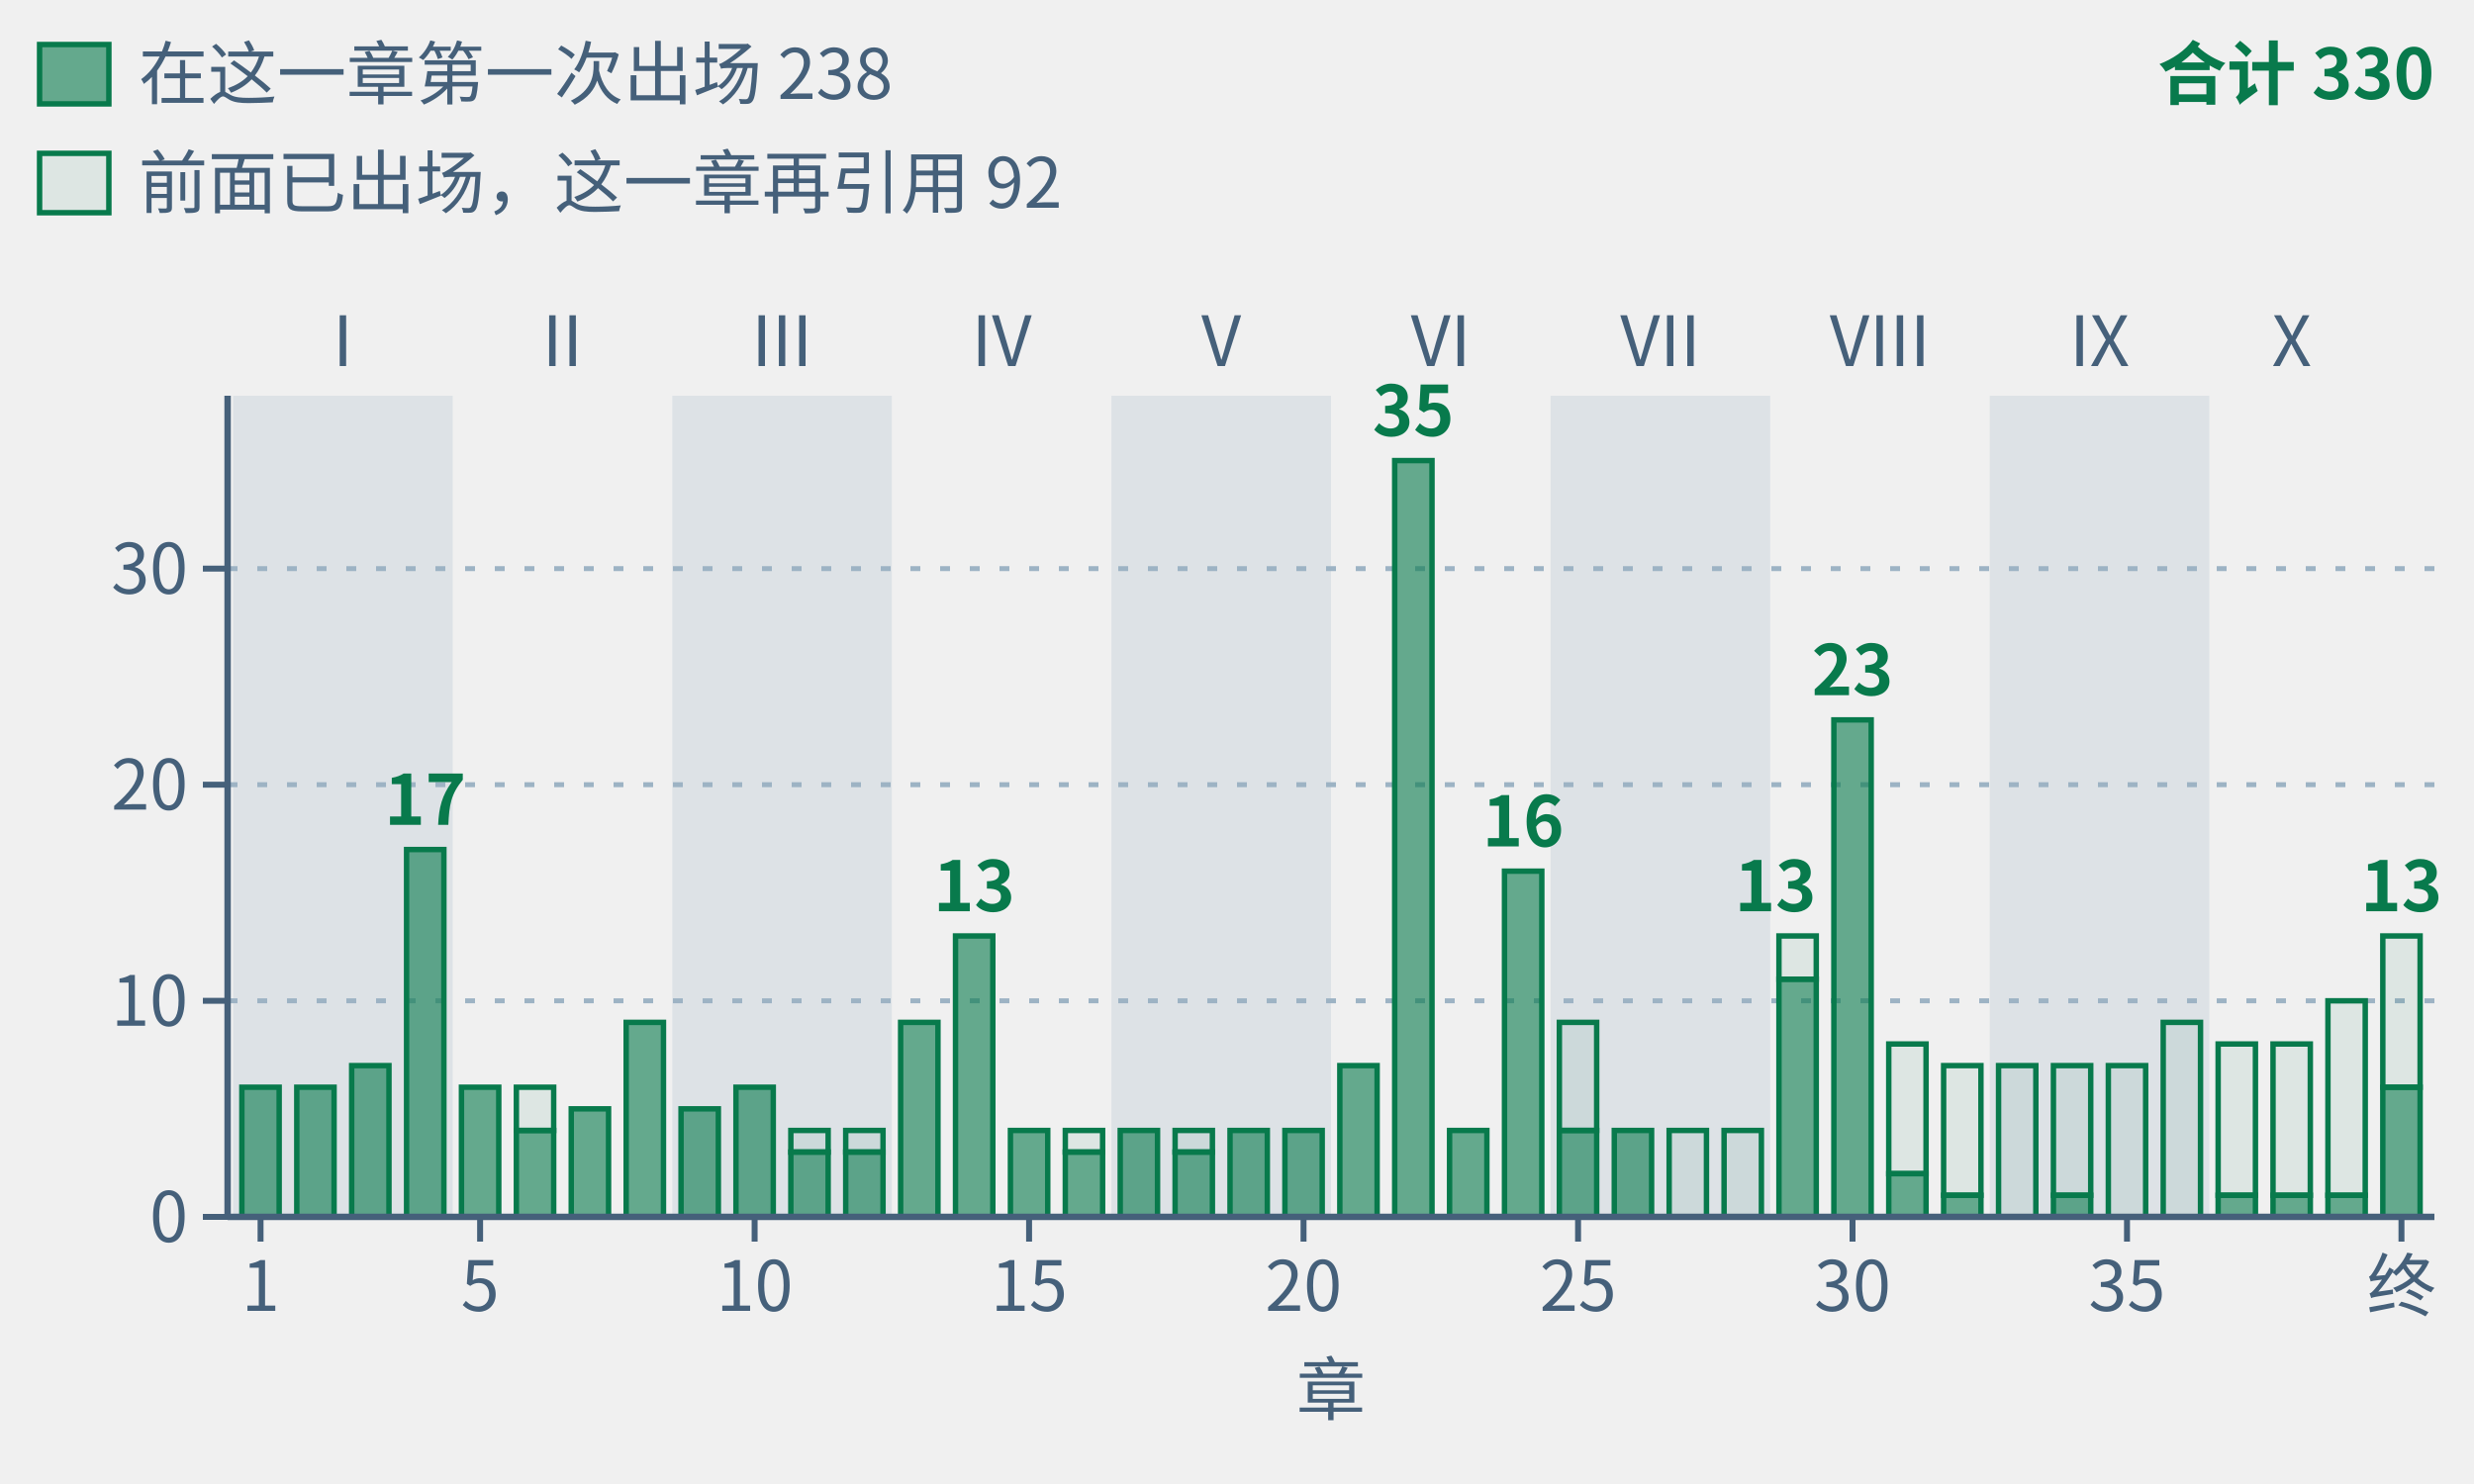
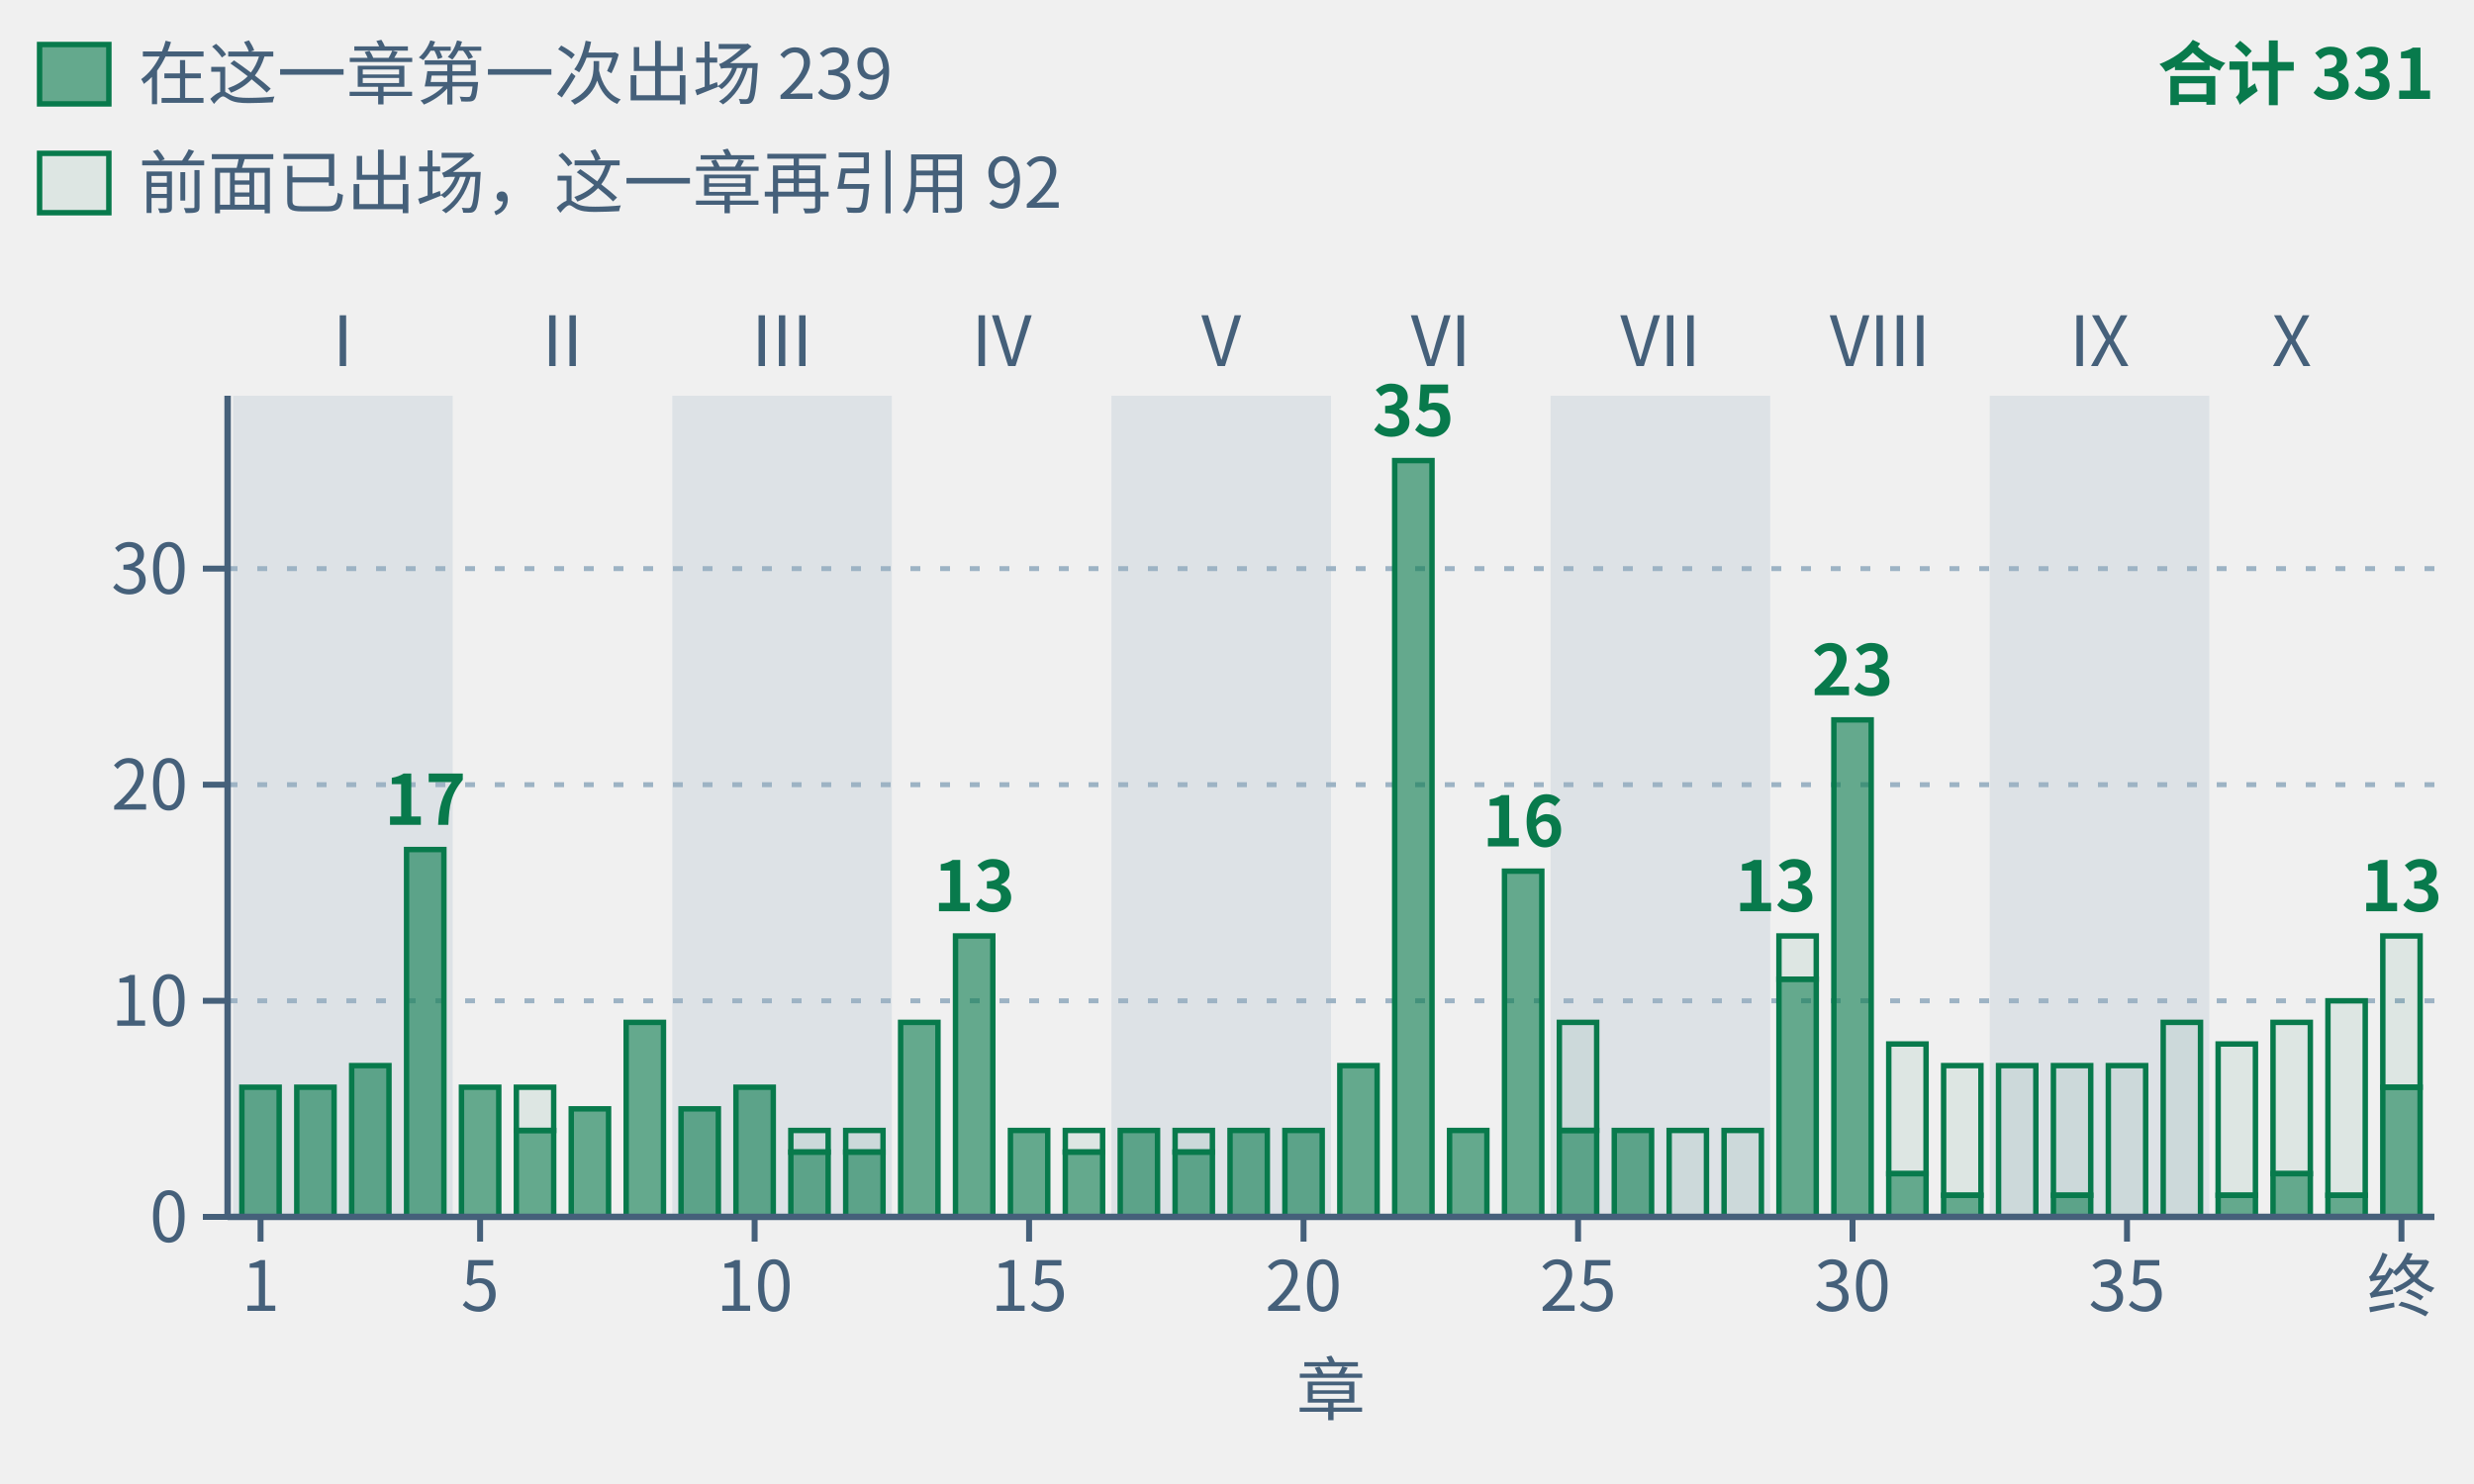
- <svg xmlns="http://www.w3.org/2000/svg" class="tr-fig" data-tr-fig="appc-theorems-by-chapter" data-lang="zh" viewBox="0 0 500 300" width="500" height="300" font-family="'Noto Sans SC', 'Noto Sans CJK SC', 'Source Sans 3', 'PingFang SC', 'Microsoft YaHei', system-ui, sans-serif" role="img" aria-label="柱状图：横轴是第一章到第三十九章与终章，纵轴是这一章的定理环境用 lean= 引用的冻结定理条数，同一条定理在几章被引用就各计一次，柱子都是绿色。浅色底纹按部分组，标着罗马数字 I 到 X。最高的是第 22 章，35 条；其次第 30 章 23 条，第 4 章 17 条，第 24 章 16 条；第 14 章、第 29 章与终章各 13 条；其余各章 4 到 10 条。40 根柱子合计 330 条，与附录 C 的 C.1 索引逐章一致。每根柱子分两段：实心的下段是在这一章第一次出场的定理，合计 238 条；空心的上段是前面已出场、这一章再引用的，合计 92 条，越往后的部分上段越高。">
+ <svg xmlns="http://www.w3.org/2000/svg" class="tr-fig" data-tr-fig="appc-theorems-by-chapter" data-lang="zh" viewBox="0 0 500 300" width="500" height="300" font-family="'Noto Sans SC', 'Noto Sans CJK SC', 'Source Sans 3', 'PingFang SC', 'Microsoft YaHei', system-ui, sans-serif" role="img" aria-label="柱状图：横轴是第一章到第三十九章与终章，纵轴是这一章的定理环境用 lean= 引用的冻结定理条数，同一条定理在几章被引用就各计一次，柱子都是绿色。浅色底纹按部分组，标着罗马数字 I 到 X。最高的是第 22 章，35 条；其次第 30 章 23 条，第 4 章 17 条，第 24 章 16 条；第 14 章、第 29 章与终章各 13 条；其余各章 4 到 10 条。40 根柱子合计 331 条，与附录 C 的 C.1 索引逐章一致。每根柱子分两段：实心的下段是在这一章第一次出场的定理，合计 239 条；空心的上段是前面已出场、这一章再引用的，合计 92 条，越往后的部分上段越高。">
  <style>.ts-ink{stroke:#0b1622}.tf-ink{fill:#0b1622}.ts-dim{stroke:#45607a}.tf-dim{fill:#45607a}.ts-faint{stroke:#9db3c4}.tf-faint{fill:#9db3c4}.ts-edge{stroke:#b9d0dd}.tf-edge{fill:#b9d0dd}.ts-hot{stroke:#5f9bb5}.tf-hot{fill:#5f9bb5}.ts-bg{stroke:#ffffff}.tf-bg{fill:#ffffff}.ts-panel{stroke:#eef5f9}.tf-panel{fill:#eef5f9}.ts-sheet{stroke:#f7fbfd}.tf-sheet{fill:#f7fbfd}.ts-cyan{stroke:#007c8a}.tf-cyan{fill:#007c8a}.ts-magenta{stroke:#b0128f}.tf-magenta{fill:#b0128f}.ts-amber{stroke:#946200}.tf-amber{fill:#946200}.ts-violet{stroke:#5a45c8}.tf-violet{fill:#5a45c8}.ts-ok{stroke:#087a4c}.tf-ok{fill:#087a4c}.ts-warn{stroke:#c21f3a}.tf-warn{fill:#c21f3a}.ts-blue{stroke:#1d5fd0}.tf-blue{fill:#1d5fd0}.ts-orange{stroke:#b85410}.tf-orange{fill:#b85410}.ts-sigma{stroke:#28405a}.tf-sigma{fill:#28405a}@media (prefers-color-scheme:dark){.ts-ink{stroke:#d4efff}.tf-ink{fill:#d4efff}.ts-dim{stroke:#6f8ea5}.tf-dim{fill:#6f8ea5}.ts-faint{stroke:#34506a}.tf-faint{fill:#34506a}.ts-edge{stroke:#143049}.tf-edge{fill:#143049}.ts-hot{stroke:#1f5d7c}.tf-hot{fill:#1f5d7c}.ts-bg{stroke:#03060c}.tf-bg{fill:#03060c}.ts-panel{stroke:#07101b}.tf-panel{fill:#07101b}.ts-sheet{stroke:#050c16}.tf-sheet{fill:#050c16}.ts-cyan{stroke:#19f0ff}.tf-cyan{fill:#19f0ff}.ts-magenta{stroke:#ff2fd0}.tf-magenta{fill:#ff2fd0}.ts-amber{stroke:#ffc83d}.tf-amber{fill:#ffc83d}.ts-violet{stroke:#9d8cff}.tf-violet{fill:#9d8cff}.ts-ok{stroke:#46ffb2}.tf-ok{fill:#46ffb2}.ts-warn{stroke:#ff5064}.tf-warn{fill:#ff5064}.ts-blue{stroke:#2a7bff}.tf-blue{fill:#2a7bff}.ts-orange{stroke:#ff8a3c}.tf-orange{fill:#ff8a3c}.ts-sigma{stroke:#cfe3ff}.tf-sigma{fill:#cfe3ff}}</style>
  <rect x="47.11" y="80" width="44.38" height="166" class="tf-faint" fill-opacity="0.22" />
  <text class="tf-dim" x="69.3" y="74" font-size="14" text-anchor="middle">I</text>
  <text class="tf-dim" x="113.68" y="74" font-size="14" text-anchor="middle">II</text>
  <rect x="135.87" y="80" width="44.38" height="166" class="tf-faint" fill-opacity="0.22" />
  <text class="tf-dim" x="158.05" y="74" font-size="14" text-anchor="middle">III</text>
  <text class="tf-dim" x="202.43" y="74" font-size="14" text-anchor="middle">IV</text>
  <rect x="224.62" y="80" width="44.38" height="166" class="tf-faint" fill-opacity="0.22" />
  <text class="tf-dim" x="246.81" y="74" font-size="14" text-anchor="middle">V</text>
  <text class="tf-dim" x="291.19" y="74" font-size="14" text-anchor="middle">VI</text>
  <rect x="313.38" y="80" width="44.38" height="166" class="tf-faint" fill-opacity="0.22" />
  <text class="tf-dim" x="335.57" y="74" font-size="14" text-anchor="middle">VII</text>
  <text class="tf-dim" x="379.95" y="74" font-size="14" text-anchor="middle">VIII</text>
  <rect x="402.13" y="80" width="44.38" height="166" class="tf-faint" fill-opacity="0.22" />
  <text class="tf-dim" x="424.32" y="74" font-size="14" text-anchor="middle">IX</text>
  <text class="tf-dim" x="463.15" y="74" font-size="14" text-anchor="middle">X</text>
  <line x1="46" y1="202.32" x2="492" y2="202.32" class="ts-faint" stroke-width="1" stroke-dasharray="2 4" fill="none" />
  <line x1="46" y1="158.63" x2="492" y2="158.63" class="ts-faint" stroke-width="1" stroke-dasharray="2 4" fill="none" />
  <line x1="46" y1="114.95" x2="492" y2="114.95" class="ts-faint" stroke-width="1" stroke-dasharray="2 4" fill="none" />
  <rect x="48.88" y="219.79" width="7.54" height="26.21" class="ts-ok tf-ok" stroke-width="1.1" fill-opacity="0.6" />
  <rect x="59.98" y="219.79" width="7.54" height="26.21" class="ts-ok tf-ok" stroke-width="1.1" fill-opacity="0.6" />
  <rect x="71.07" y="215.42" width="7.54" height="30.58" class="ts-ok tf-ok" stroke-width="1.1" fill-opacity="0.6" />
  <rect x="82.17" y="171.74" width="7.54" height="74.26" class="ts-ok tf-ok" stroke-width="1.1" fill-opacity="0.6" />
  <text class="tf-ok" x="85.94" y="166.74" font-size="14" text-anchor="middle" font-weight="600">17</text>
  <rect x="93.26" y="219.79" width="7.54" height="26.21" class="ts-ok tf-ok" stroke-width="1.1" fill-opacity="0.6" />
  <rect x="104.36" y="219.79" width="7.54" height="8.74" class="ts-ok tf-ok" stroke-width="1.1" fill-opacity="0.08" />
  <rect x="104.36" y="228.53" width="7.54" height="17.47" class="ts-ok tf-ok" stroke-width="1.1" fill-opacity="0.6" />
  <rect x="115.45" y="224.16" width="7.54" height="21.84" class="ts-ok tf-ok" stroke-width="1.1" fill-opacity="0.6" />
  <rect x="126.55" y="206.68" width="7.54" height="39.32" class="ts-ok tf-ok" stroke-width="1.1" fill-opacity="0.6" />
  <rect x="137.64" y="224.16" width="7.54" height="21.84" class="ts-ok tf-ok" stroke-width="1.1" fill-opacity="0.6" />
  <rect x="148.74" y="219.79" width="7.54" height="26.21" class="ts-ok tf-ok" stroke-width="1.1" fill-opacity="0.6" />
  <rect x="159.83" y="228.53" width="7.54" height="4.37" class="ts-ok tf-ok" stroke-width="1.1" fill-opacity="0.08" />
  <rect x="159.83" y="232.89" width="7.54" height="13.11" class="ts-ok tf-ok" stroke-width="1.1" fill-opacity="0.6" />
  <rect x="170.92" y="228.53" width="7.54" height="4.37" class="ts-ok tf-ok" stroke-width="1.1" fill-opacity="0.08" />
  <rect x="170.92" y="232.89" width="7.54" height="13.11" class="ts-ok tf-ok" stroke-width="1.1" fill-opacity="0.6" />
  <rect x="182.02" y="206.68" width="7.54" height="39.32" class="ts-ok tf-ok" stroke-width="1.1" fill-opacity="0.6" />
  <rect x="193.11" y="189.21" width="7.54" height="56.79" class="ts-ok tf-ok" stroke-width="1.1" fill-opacity="0.6" />
  <text class="tf-ok" x="196.89" y="184.21" font-size="14" text-anchor="middle" font-weight="600">13</text>
  <rect x="204.21" y="228.53" width="7.54" height="17.47" class="ts-ok tf-ok" stroke-width="1.1" fill-opacity="0.6" />
  <rect x="215.3" y="228.53" width="7.54" height="4.37" class="ts-ok tf-ok" stroke-width="1.1" fill-opacity="0.08" />
  <rect x="215.3" y="232.89" width="7.54" height="13.11" class="ts-ok tf-ok" stroke-width="1.1" fill-opacity="0.6" />
  <rect x="226.4" y="228.53" width="7.54" height="17.47" class="ts-ok tf-ok" stroke-width="1.1" fill-opacity="0.6" />
  <rect x="237.49" y="228.53" width="7.54" height="4.37" class="ts-ok tf-ok" stroke-width="1.1" fill-opacity="0.08" />
  <rect x="237.49" y="232.89" width="7.54" height="13.11" class="ts-ok tf-ok" stroke-width="1.1" fill-opacity="0.6" />
  <rect x="248.59" y="228.53" width="7.54" height="17.47" class="ts-ok tf-ok" stroke-width="1.1" fill-opacity="0.6" />
  <rect x="259.68" y="228.53" width="7.54" height="17.47" class="ts-ok tf-ok" stroke-width="1.1" fill-opacity="0.6" />
  <rect x="270.78" y="215.42" width="7.54" height="30.58" class="ts-ok tf-ok" stroke-width="1.1" fill-opacity="0.6" />
  <rect x="281.87" y="93.11" width="7.54" height="152.89" class="ts-ok tf-ok" stroke-width="1.1" fill-opacity="0.6" />
  <text class="tf-ok" x="285.64" y="88.11" font-size="14" text-anchor="middle" font-weight="600">35</text>
  <rect x="292.96" y="228.53" width="7.54" height="17.47" class="ts-ok tf-ok" stroke-width="1.1" fill-opacity="0.6" />
  <rect x="304.06" y="176.11" width="7.54" height="69.89" class="ts-ok tf-ok" stroke-width="1.1" fill-opacity="0.6" />
  <text class="tf-ok" x="307.83" y="171.11" font-size="14" text-anchor="middle" font-weight="600">16</text>
  <rect x="315.15" y="206.68" width="7.54" height="21.84" class="ts-ok tf-ok" stroke-width="1.1" fill-opacity="0.08" />
  <rect x="315.15" y="228.53" width="7.54" height="17.47" class="ts-ok tf-ok" stroke-width="1.1" fill-opacity="0.6" />
  <rect x="326.25" y="228.53" width="7.54" height="17.47" class="ts-ok tf-ok" stroke-width="1.1" fill-opacity="0.6" />
  <rect x="337.34" y="228.53" width="7.54" height="17.47" class="ts-ok tf-ok" stroke-width="1.1" fill-opacity="0.08" />
  <rect x="348.44" y="228.53" width="7.54" height="17.47" class="ts-ok tf-ok" stroke-width="1.1" fill-opacity="0.08" />
  <rect x="359.53" y="189.21" width="7.54" height="8.74" class="ts-ok tf-ok" stroke-width="1.1" fill-opacity="0.08" />
  <rect x="359.53" y="197.95" width="7.54" height="48.05" class="ts-ok tf-ok" stroke-width="1.1" fill-opacity="0.6" />
  <text class="tf-ok" x="367.08" y="184.21" font-size="14" text-anchor="end" font-weight="600">13</text>
  <rect x="370.63" y="145.53" width="7.54" height="100.47" class="ts-ok tf-ok" stroke-width="1.1" fill-opacity="0.6" />
  <text class="tf-ok" x="374.4" y="140.53" font-size="14" text-anchor="middle" font-weight="600">23</text>
  <rect x="381.72" y="211.05" width="7.54" height="26.21" class="ts-ok tf-ok" stroke-width="1.1" fill-opacity="0.08" />
  <rect x="381.72" y="237.26" width="7.54" height="8.74" class="ts-ok tf-ok" stroke-width="1.1" fill-opacity="0.6" />
  <rect x="392.81" y="215.42" width="7.54" height="26.21" class="ts-ok tf-ok" stroke-width="1.1" fill-opacity="0.08" />
  <rect x="392.81" y="241.63" width="7.54" height="4.37" class="ts-ok tf-ok" stroke-width="1.1" fill-opacity="0.6" />
  <rect x="403.91" y="215.42" width="7.54" height="30.58" class="ts-ok tf-ok" stroke-width="1.1" fill-opacity="0.08" />
  <rect x="415" y="215.42" width="7.54" height="26.21" class="ts-ok tf-ok" stroke-width="1.1" fill-opacity="0.08" />
  <rect x="415" y="241.63" width="7.54" height="4.37" class="ts-ok tf-ok" stroke-width="1.1" fill-opacity="0.6" />
  <rect x="426.1" y="215.42" width="7.54" height="30.58" class="ts-ok tf-ok" stroke-width="1.1" fill-opacity="0.08" />
  <rect x="437.19" y="206.68" width="7.54" height="39.32" class="ts-ok tf-ok" stroke-width="1.1" fill-opacity="0.08" />
  <rect x="448.29" y="211.05" width="7.54" height="30.58" class="ts-ok tf-ok" stroke-width="1.1" fill-opacity="0.08" />
  <rect x="448.29" y="241.63" width="7.54" height="4.37" class="ts-ok tf-ok" stroke-width="1.1" fill-opacity="0.6" />
-   <rect x="459.38" y="211.05" width="7.54" height="30.58" class="ts-ok tf-ok" stroke-width="1.1" fill-opacity="0.08" />
-   <rect x="459.38" y="241.63" width="7.54" height="4.37" class="ts-ok tf-ok" stroke-width="1.1" fill-opacity="0.6" />
+   <rect x="459.38" y="206.68" width="7.54" height="30.58" class="ts-ok tf-ok" stroke-width="1.1" fill-opacity="0.08" />
+   <rect x="459.38" y="237.26" width="7.54" height="8.74" class="ts-ok tf-ok" stroke-width="1.1" fill-opacity="0.6" />
  <rect x="470.48" y="202.32" width="7.54" height="39.32" class="ts-ok tf-ok" stroke-width="1.1" fill-opacity="0.08" />
  <rect x="470.48" y="241.63" width="7.54" height="4.37" class="ts-ok tf-ok" stroke-width="1.1" fill-opacity="0.6" />
  <rect x="481.57" y="189.21" width="7.54" height="30.58" class="ts-ok tf-ok" stroke-width="1.1" fill-opacity="0.08" />
  <rect x="481.57" y="219.79" width="7.54" height="26.21" class="ts-ok tf-ok" stroke-width="1.1" fill-opacity="0.6" />
  <text class="tf-ok" x="485.34" y="184.21" font-size="14" text-anchor="middle" font-weight="600">13</text>
  <line x1="46" y1="246" x2="492" y2="246" class="ts-dim" stroke-width="1.3" fill="none" />
  <line x1="52.66" y1="246" x2="52.66" y2="251" class="ts-dim" stroke-width="1.2" fill="none" />
  <text class="tf-dim" x="52.66" y="265" font-size="14" text-anchor="middle">1</text>
  <line x1="97.03" y1="246" x2="97.03" y2="251" class="ts-dim" stroke-width="1.2" fill="none" />
  <text class="tf-dim" x="97.03" y="265" font-size="14" text-anchor="middle">5</text>
  <line x1="152.51" y1="246" x2="152.51" y2="251" class="ts-dim" stroke-width="1.2" fill="none" />
  <text class="tf-dim" x="152.51" y="265" font-size="14" text-anchor="middle">10</text>
  <line x1="207.98" y1="246" x2="207.98" y2="251" class="ts-dim" stroke-width="1.2" fill="none" />
  <text class="tf-dim" x="207.98" y="265" font-size="14" text-anchor="middle">15</text>
  <line x1="263.45" y1="246" x2="263.45" y2="251" class="ts-dim" stroke-width="1.2" fill="none" />
  <text class="tf-dim" x="263.45" y="265" font-size="14" text-anchor="middle">20</text>
  <line x1="318.93" y1="246" x2="318.93" y2="251" class="ts-dim" stroke-width="1.2" fill="none" />
  <text class="tf-dim" x="318.93" y="265" font-size="14" text-anchor="middle">25</text>
  <line x1="374.4" y1="246" x2="374.4" y2="251" class="ts-dim" stroke-width="1.2" fill="none" />
  <text class="tf-dim" x="374.4" y="265" font-size="14" text-anchor="middle">30</text>
  <line x1="429.87" y1="246" x2="429.87" y2="251" class="ts-dim" stroke-width="1.2" fill="none" />
  <text class="tf-dim" x="429.87" y="265" font-size="14" text-anchor="middle">35</text>
  <line x1="485.34" y1="246" x2="485.34" y2="251" class="ts-dim" stroke-width="1.2" fill="none" />
  <text class="tf-dim" x="485.34" y="265" font-size="14" text-anchor="middle">终</text>
  <text class="tf-dim" x="269" y="286" font-size="14" text-anchor="middle">章</text>
  <line x1="46" y1="80" x2="46" y2="246" class="ts-dim" stroke-width="1.3" fill="none" />
  <line x1="41" y1="246" x2="46" y2="246" class="ts-dim" stroke-width="1.2" fill="none" />
  <text class="tf-dim" x="38" y="251.04" font-size="14" text-anchor="end">0</text>
  <line x1="41" y1="202.32" x2="46" y2="202.32" class="ts-dim" stroke-width="1.2" fill="none" />
  <text class="tf-dim" x="38" y="207.36" font-size="14" text-anchor="end">10</text>
  <line x1="41" y1="158.63" x2="46" y2="158.63" class="ts-dim" stroke-width="1.2" fill="none" />
  <text class="tf-dim" x="38" y="163.67" font-size="14" text-anchor="end">20</text>
  <line x1="41" y1="114.95" x2="46" y2="114.95" class="ts-dim" stroke-width="1.2" fill="none" />
  <text class="tf-dim" x="38" y="119.99" font-size="14" text-anchor="end">30</text>
  <rect x="8" y="9" width="14" height="12" class="ts-ok tf-ok" stroke-width="1.1" fill-opacity="0.6" />
-   <text class="tf-dim" x="28" y="20" font-size="14">在这一章第一次出场 238</text>
+   <text class="tf-dim" x="28" y="20" font-size="14">在这一章第一次出场 239</text>
  <rect x="8" y="31" width="14" height="12" class="ts-ok tf-ok" stroke-width="1.1" fill-opacity="0.08" />
  <text class="tf-dim" x="28" y="42" font-size="14">前面已出场，这一章再引用 92</text>
-   <text class="tf-ok" x="492" y="20" font-size="14" text-anchor="end" font-weight="600">合计 330</text>
+   <text class="tf-ok" x="492" y="20" font-size="14" text-anchor="end" font-weight="600">合计 331</text>
</svg>
